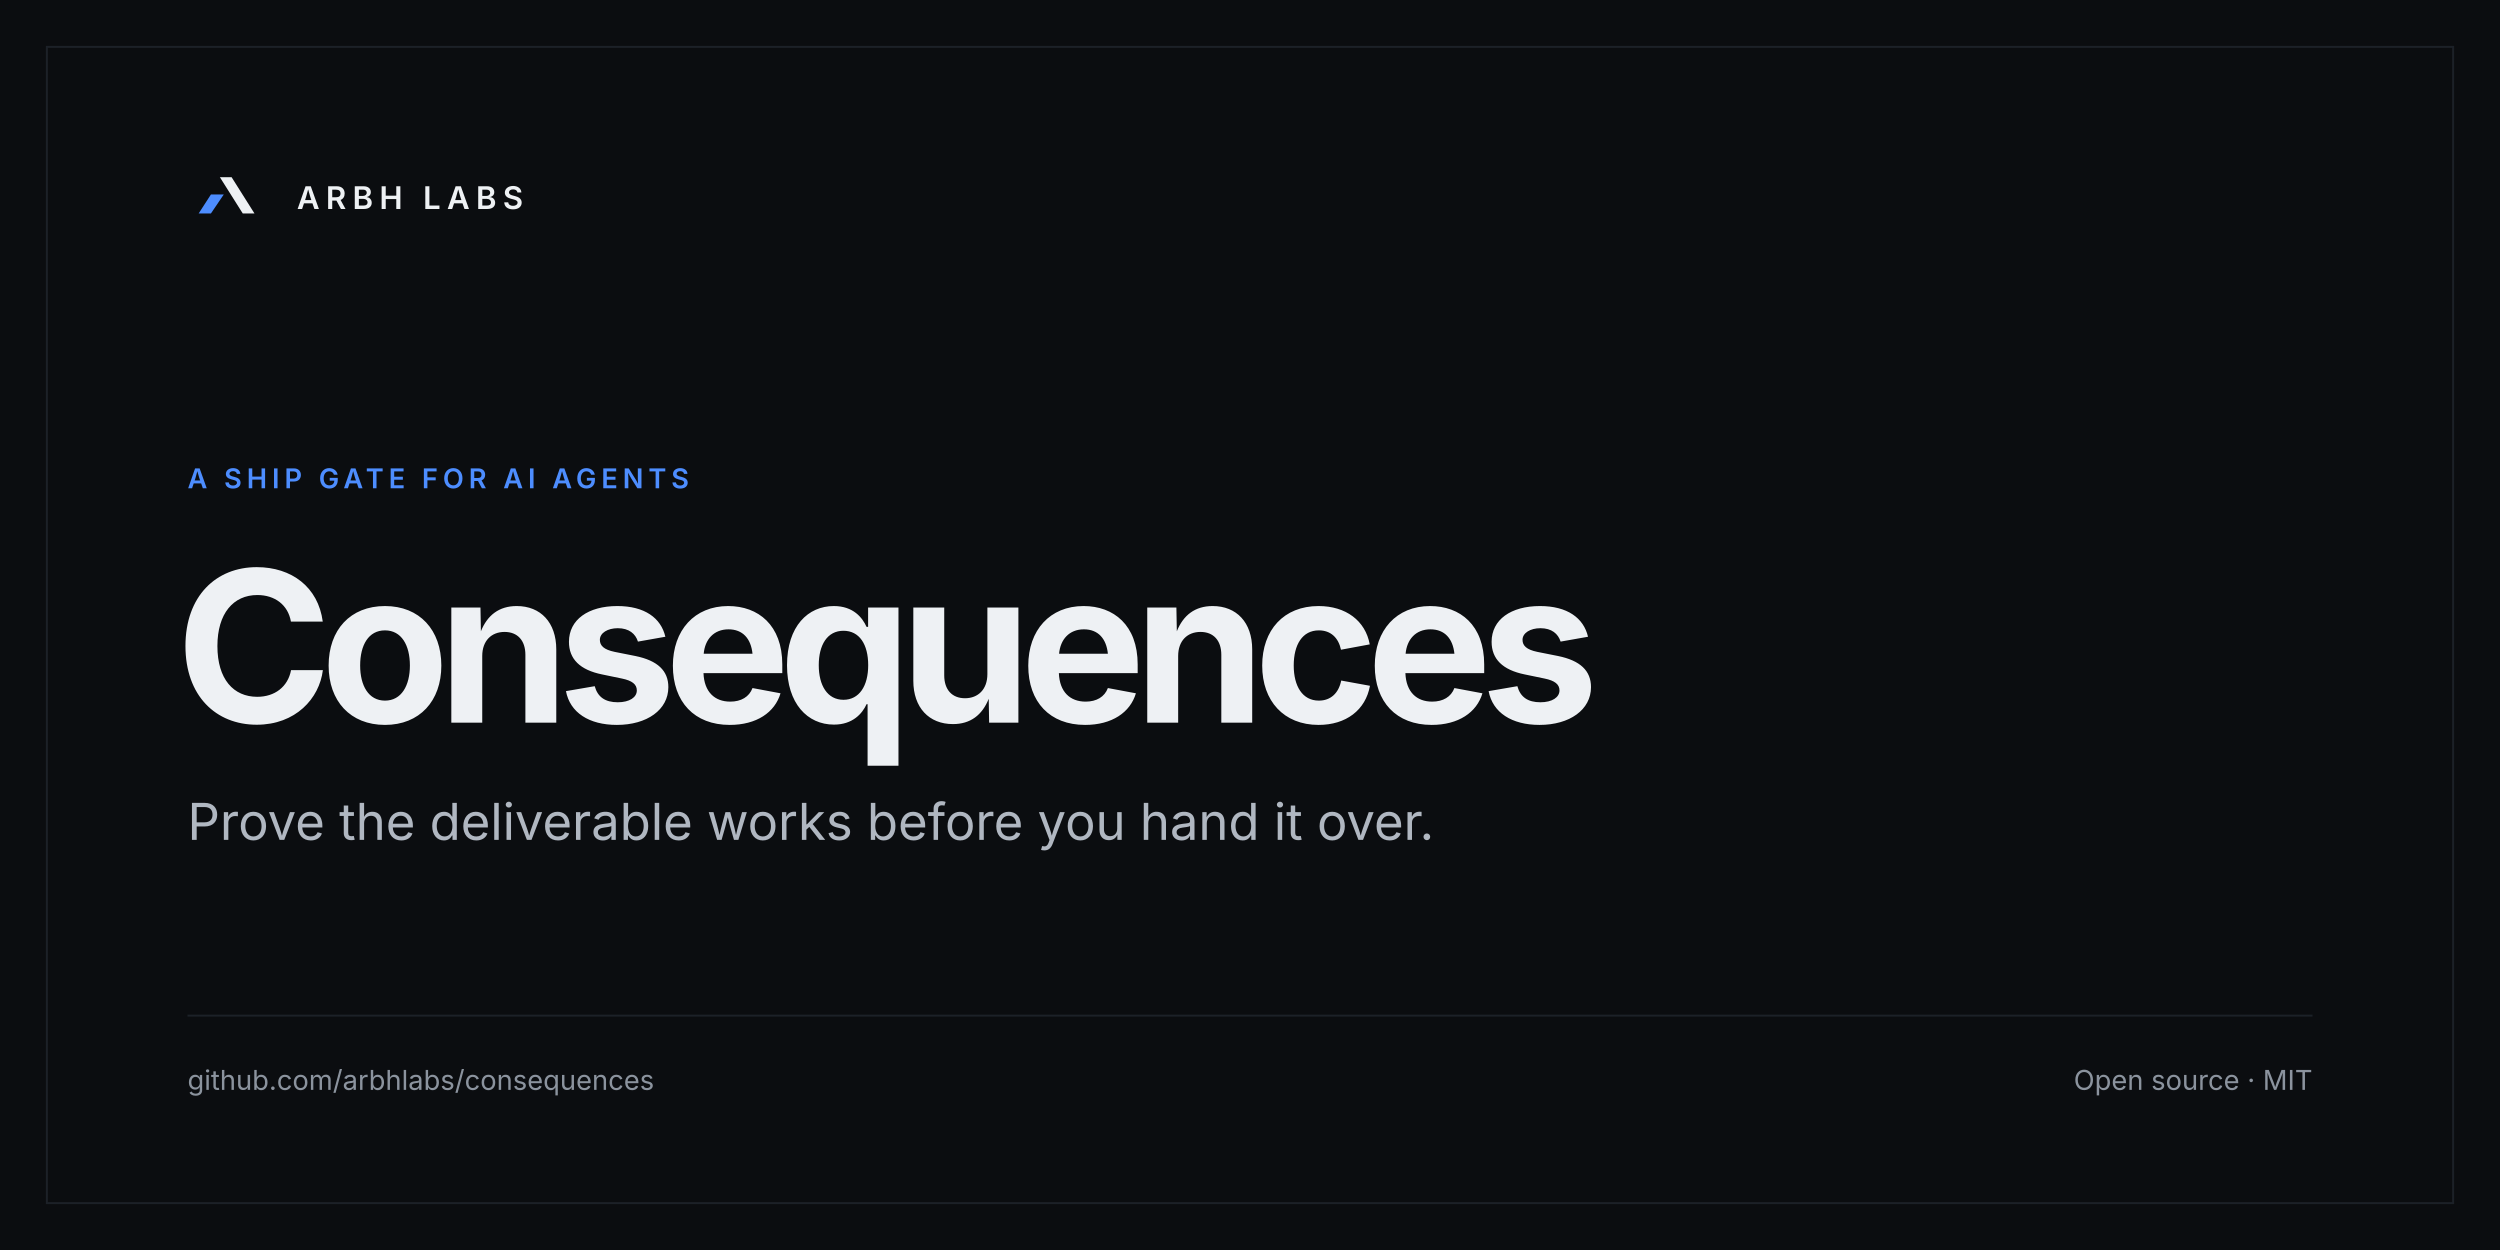
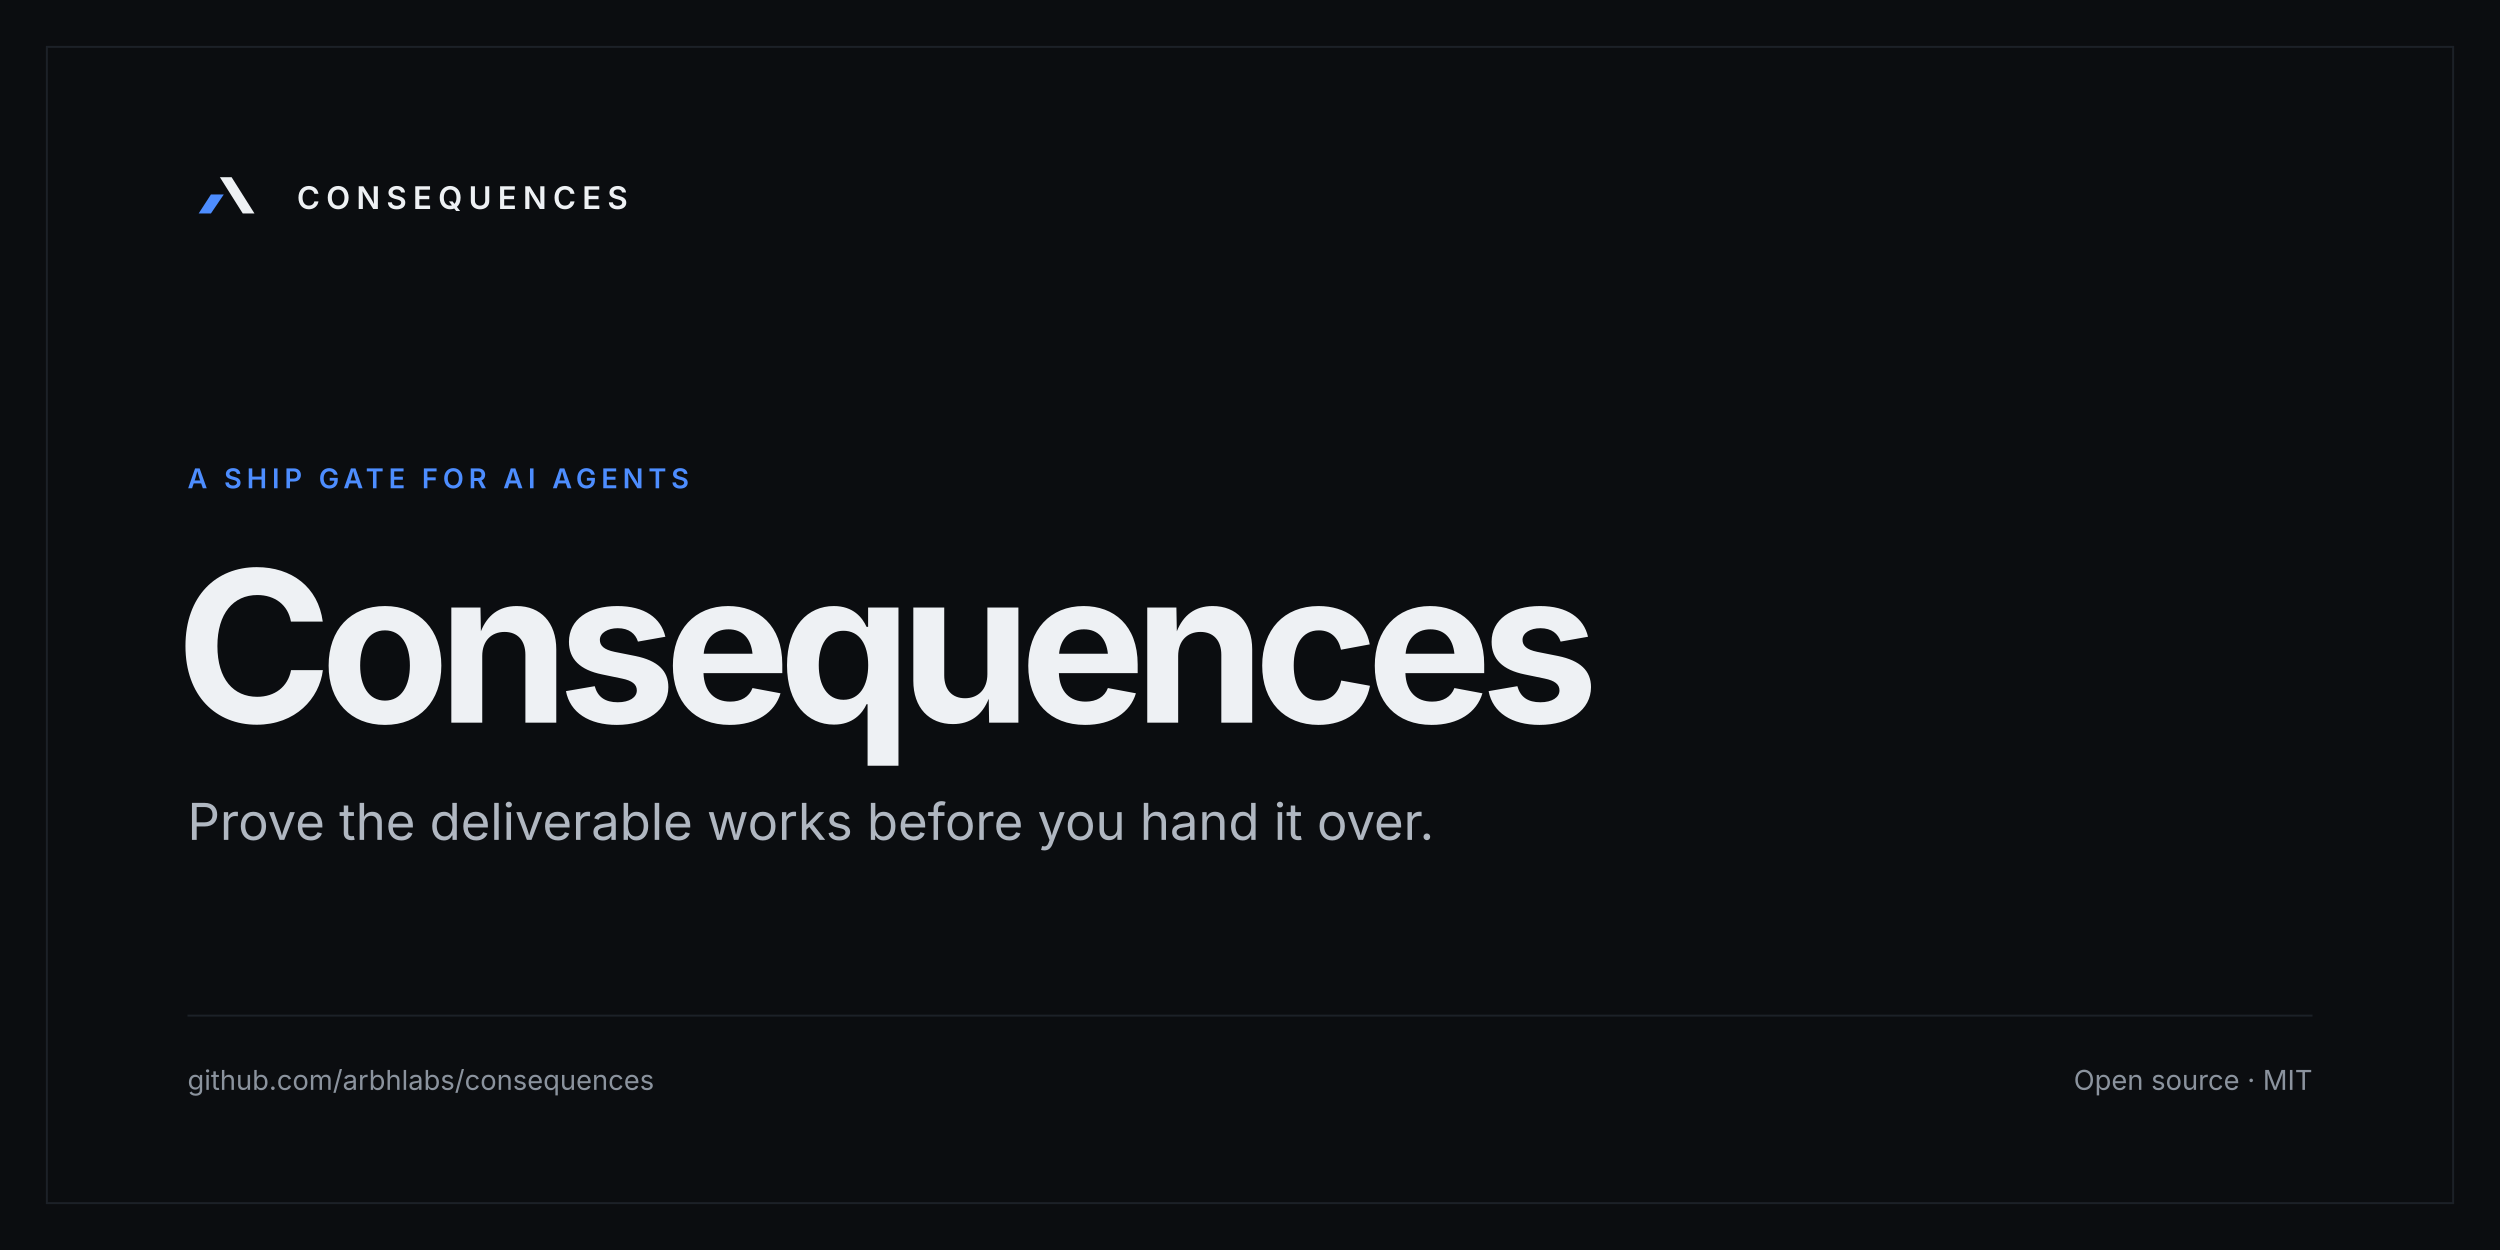
- <svg xmlns="http://www.w3.org/2000/svg" width="1280" height="640" viewBox="0 0 1280 640" role="img" aria-label="Consequences, a ship gate for AI agents, by ARBH Labs. Prove the deliverable works before you hand it over.">
+ <svg xmlns="http://www.w3.org/2000/svg" width="1280" height="640" viewBox="0 0 1280 640" role="img" aria-label="Consequences, a ship gate for AI agents. Prove the deliverable works before you hand it over.">
  <rect width="1280" height="640" fill="#0B0D10" />
  <rect x="24" y="24" width="1232" height="592" fill="none" stroke="#1C2128" stroke-width="1" />
  <g transform="translate(96,80)">
    <svg width="40" height="40" viewBox="0 0 140 140" aria-hidden="true">
      <polygon points="58,37.5 79,37.5 120,102.5 99,102.5" fill="#EEF1F4" />
      <polygon points="42,68.5 65,68.5 42,102.5 20,102.5" fill="#4D8DFF" />
    </svg>
-     <text x="56" y="27" fill="#EEF1F4" font-family="Instrument Sans, Inter, ui-sans-serif, sans-serif" font-size="16" font-weight="600" letter-spacing="3.2">ARBH LABS</text>
+     <text x="56" y="27" fill="#EEF1F4" font-family="Instrument Sans, Inter, ui-sans-serif, sans-serif" font-size="16" font-weight="600" letter-spacing="3.2">CONSEQUENCES</text>
  </g>
  <text x="96" y="250" fill="#4D8DFF" font-family="Instrument Sans, Inter, ui-sans-serif, sans-serif" font-size="14" font-weight="600" letter-spacing="2.5">A SHIP GATE FOR AI AGENTS</text>
  <text x="90" y="370" fill="#EEF1F4" font-family="Instrument Sans, Inter, ui-sans-serif, sans-serif" font-size="108" font-weight="650" letter-spacing="-5.9">Consequences</text>
  <text x="96" y="430" fill="#B0B7C1" font-family="Instrument Sans, Inter, ui-sans-serif, sans-serif" font-size="26">Prove the deliverable works before you hand it over.</text>
  <line x1="96" y1="520" x2="1184" y2="520" stroke="#1C2128" stroke-width="1" />
  <text x="96" y="558" fill="#8B939E" font-family="Instrument Sans, Inter, ui-sans-serif, sans-serif" font-size="14">github.com/arbhlabs/consequences</text>
  <text x="1184" y="558" fill="#8B939E" font-family="Instrument Sans, Inter, ui-sans-serif, sans-serif" font-size="14" text-anchor="end">Open source · MIT</text>
</svg>
